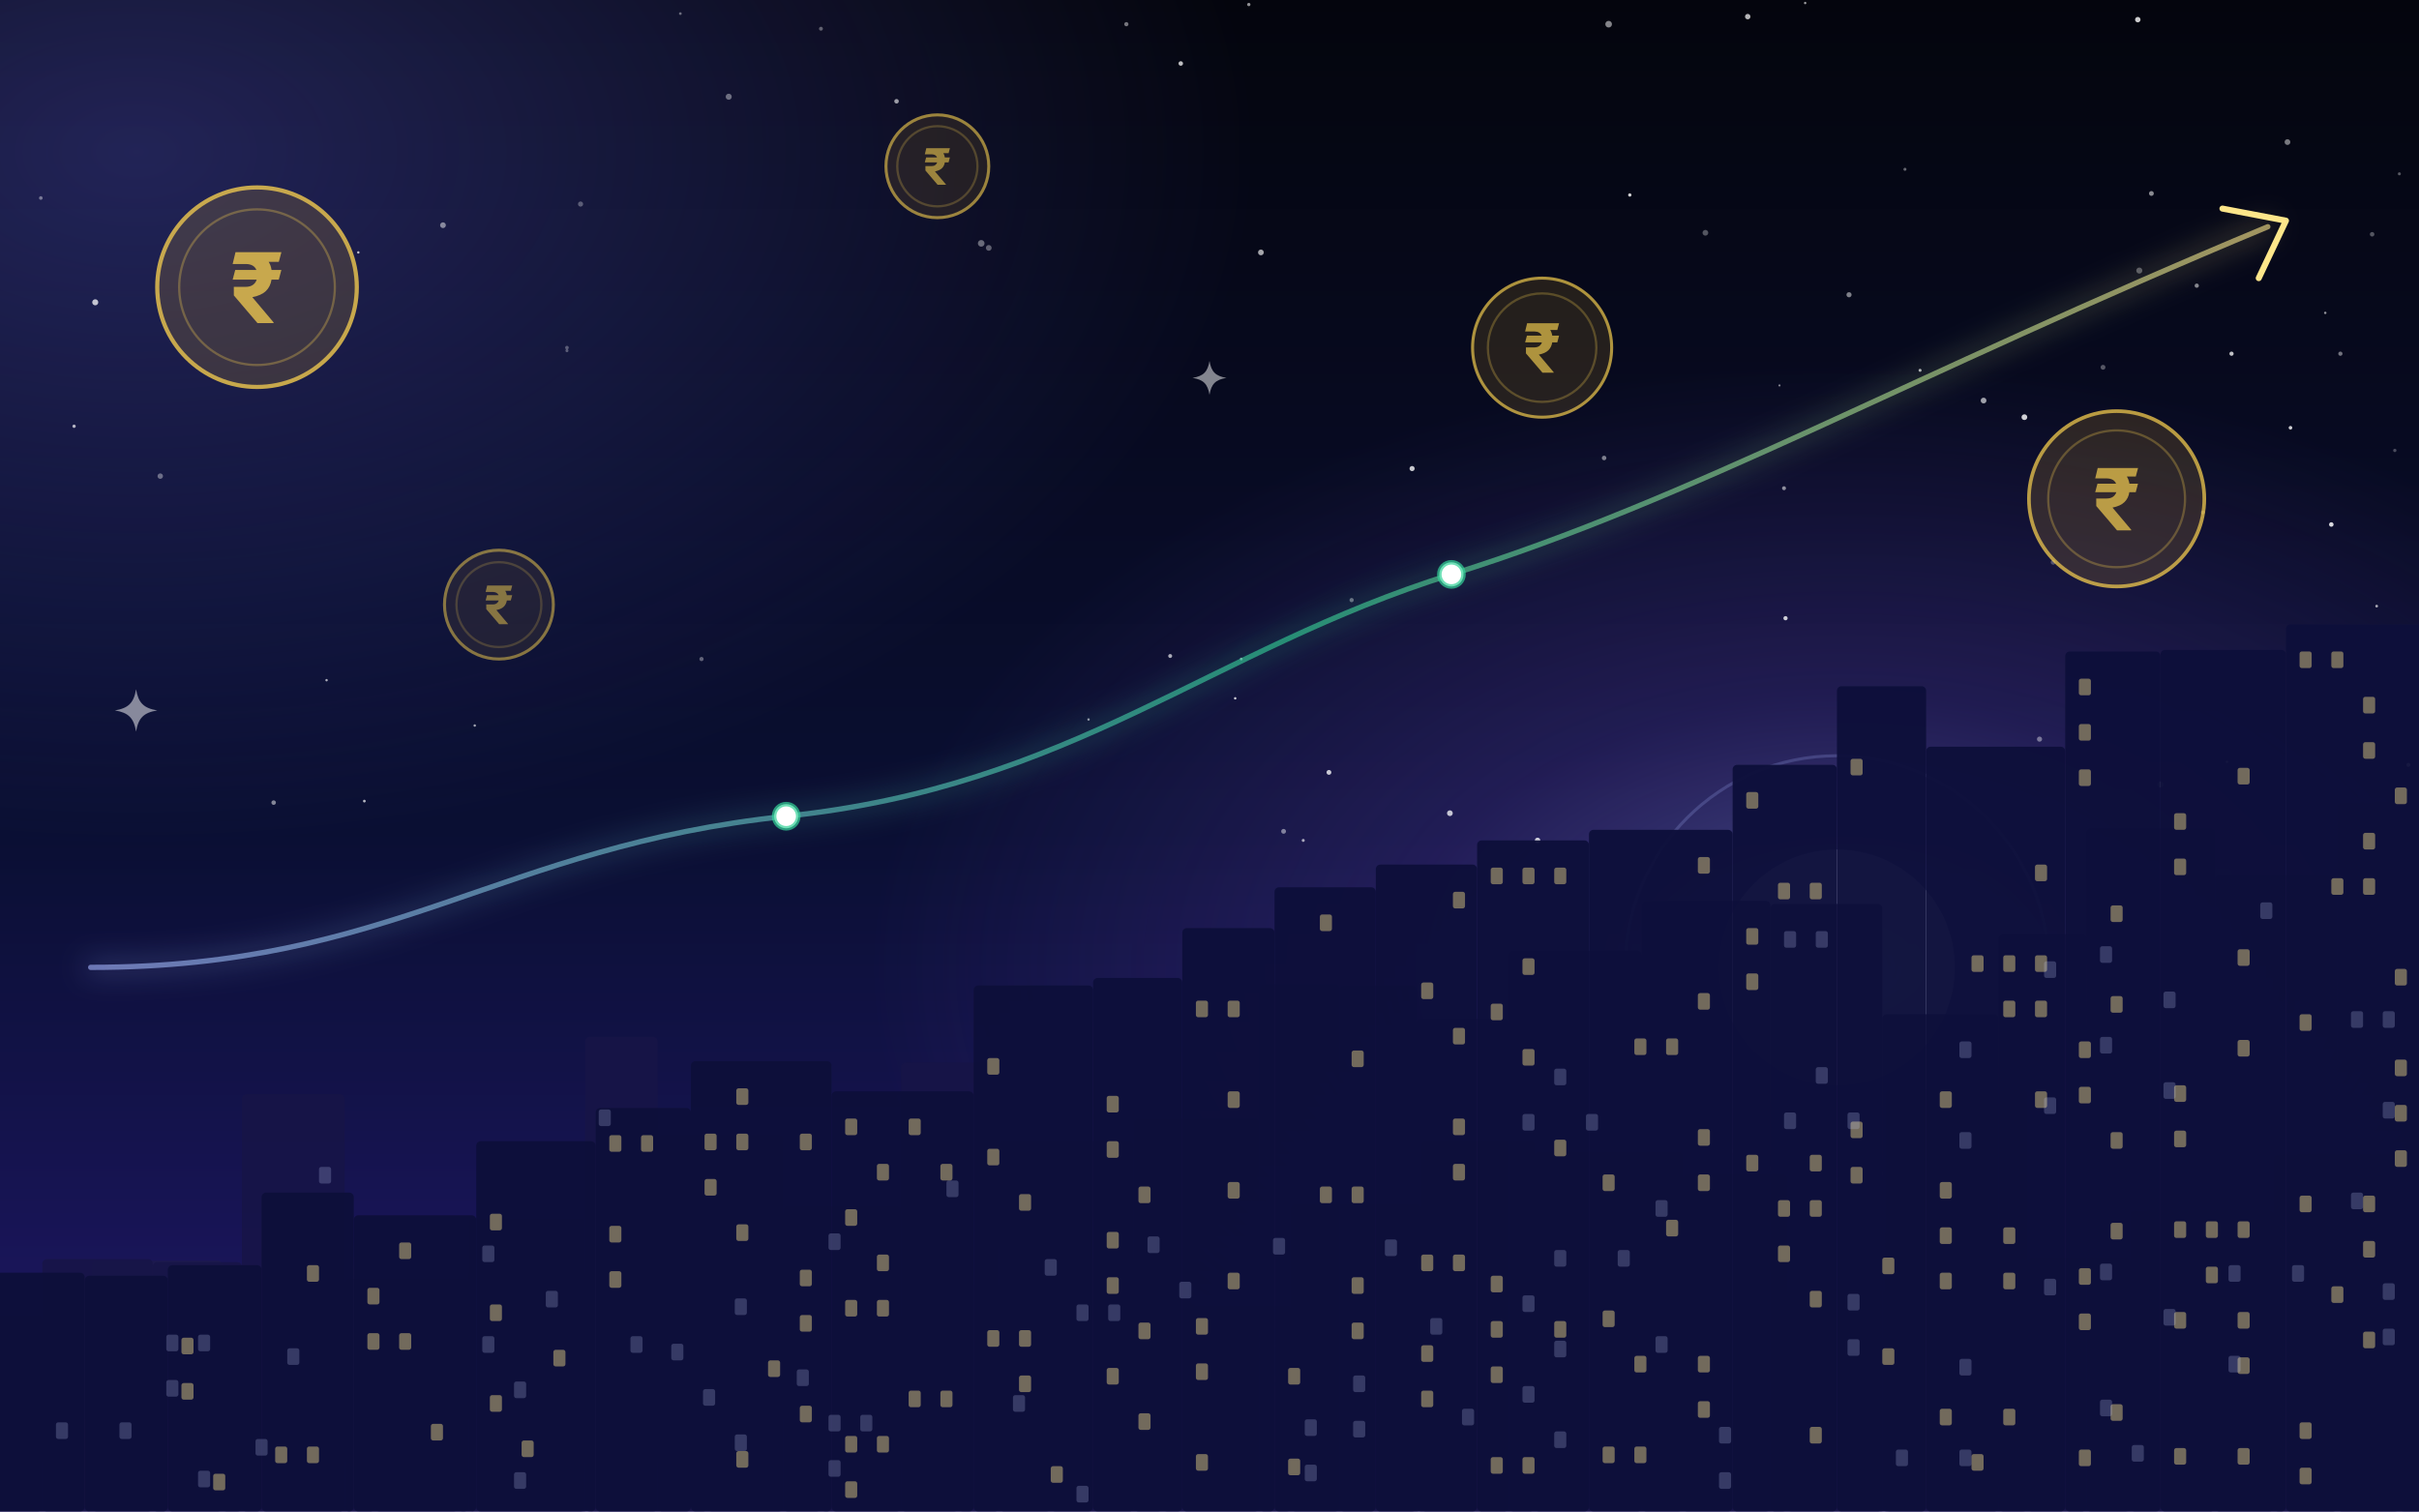
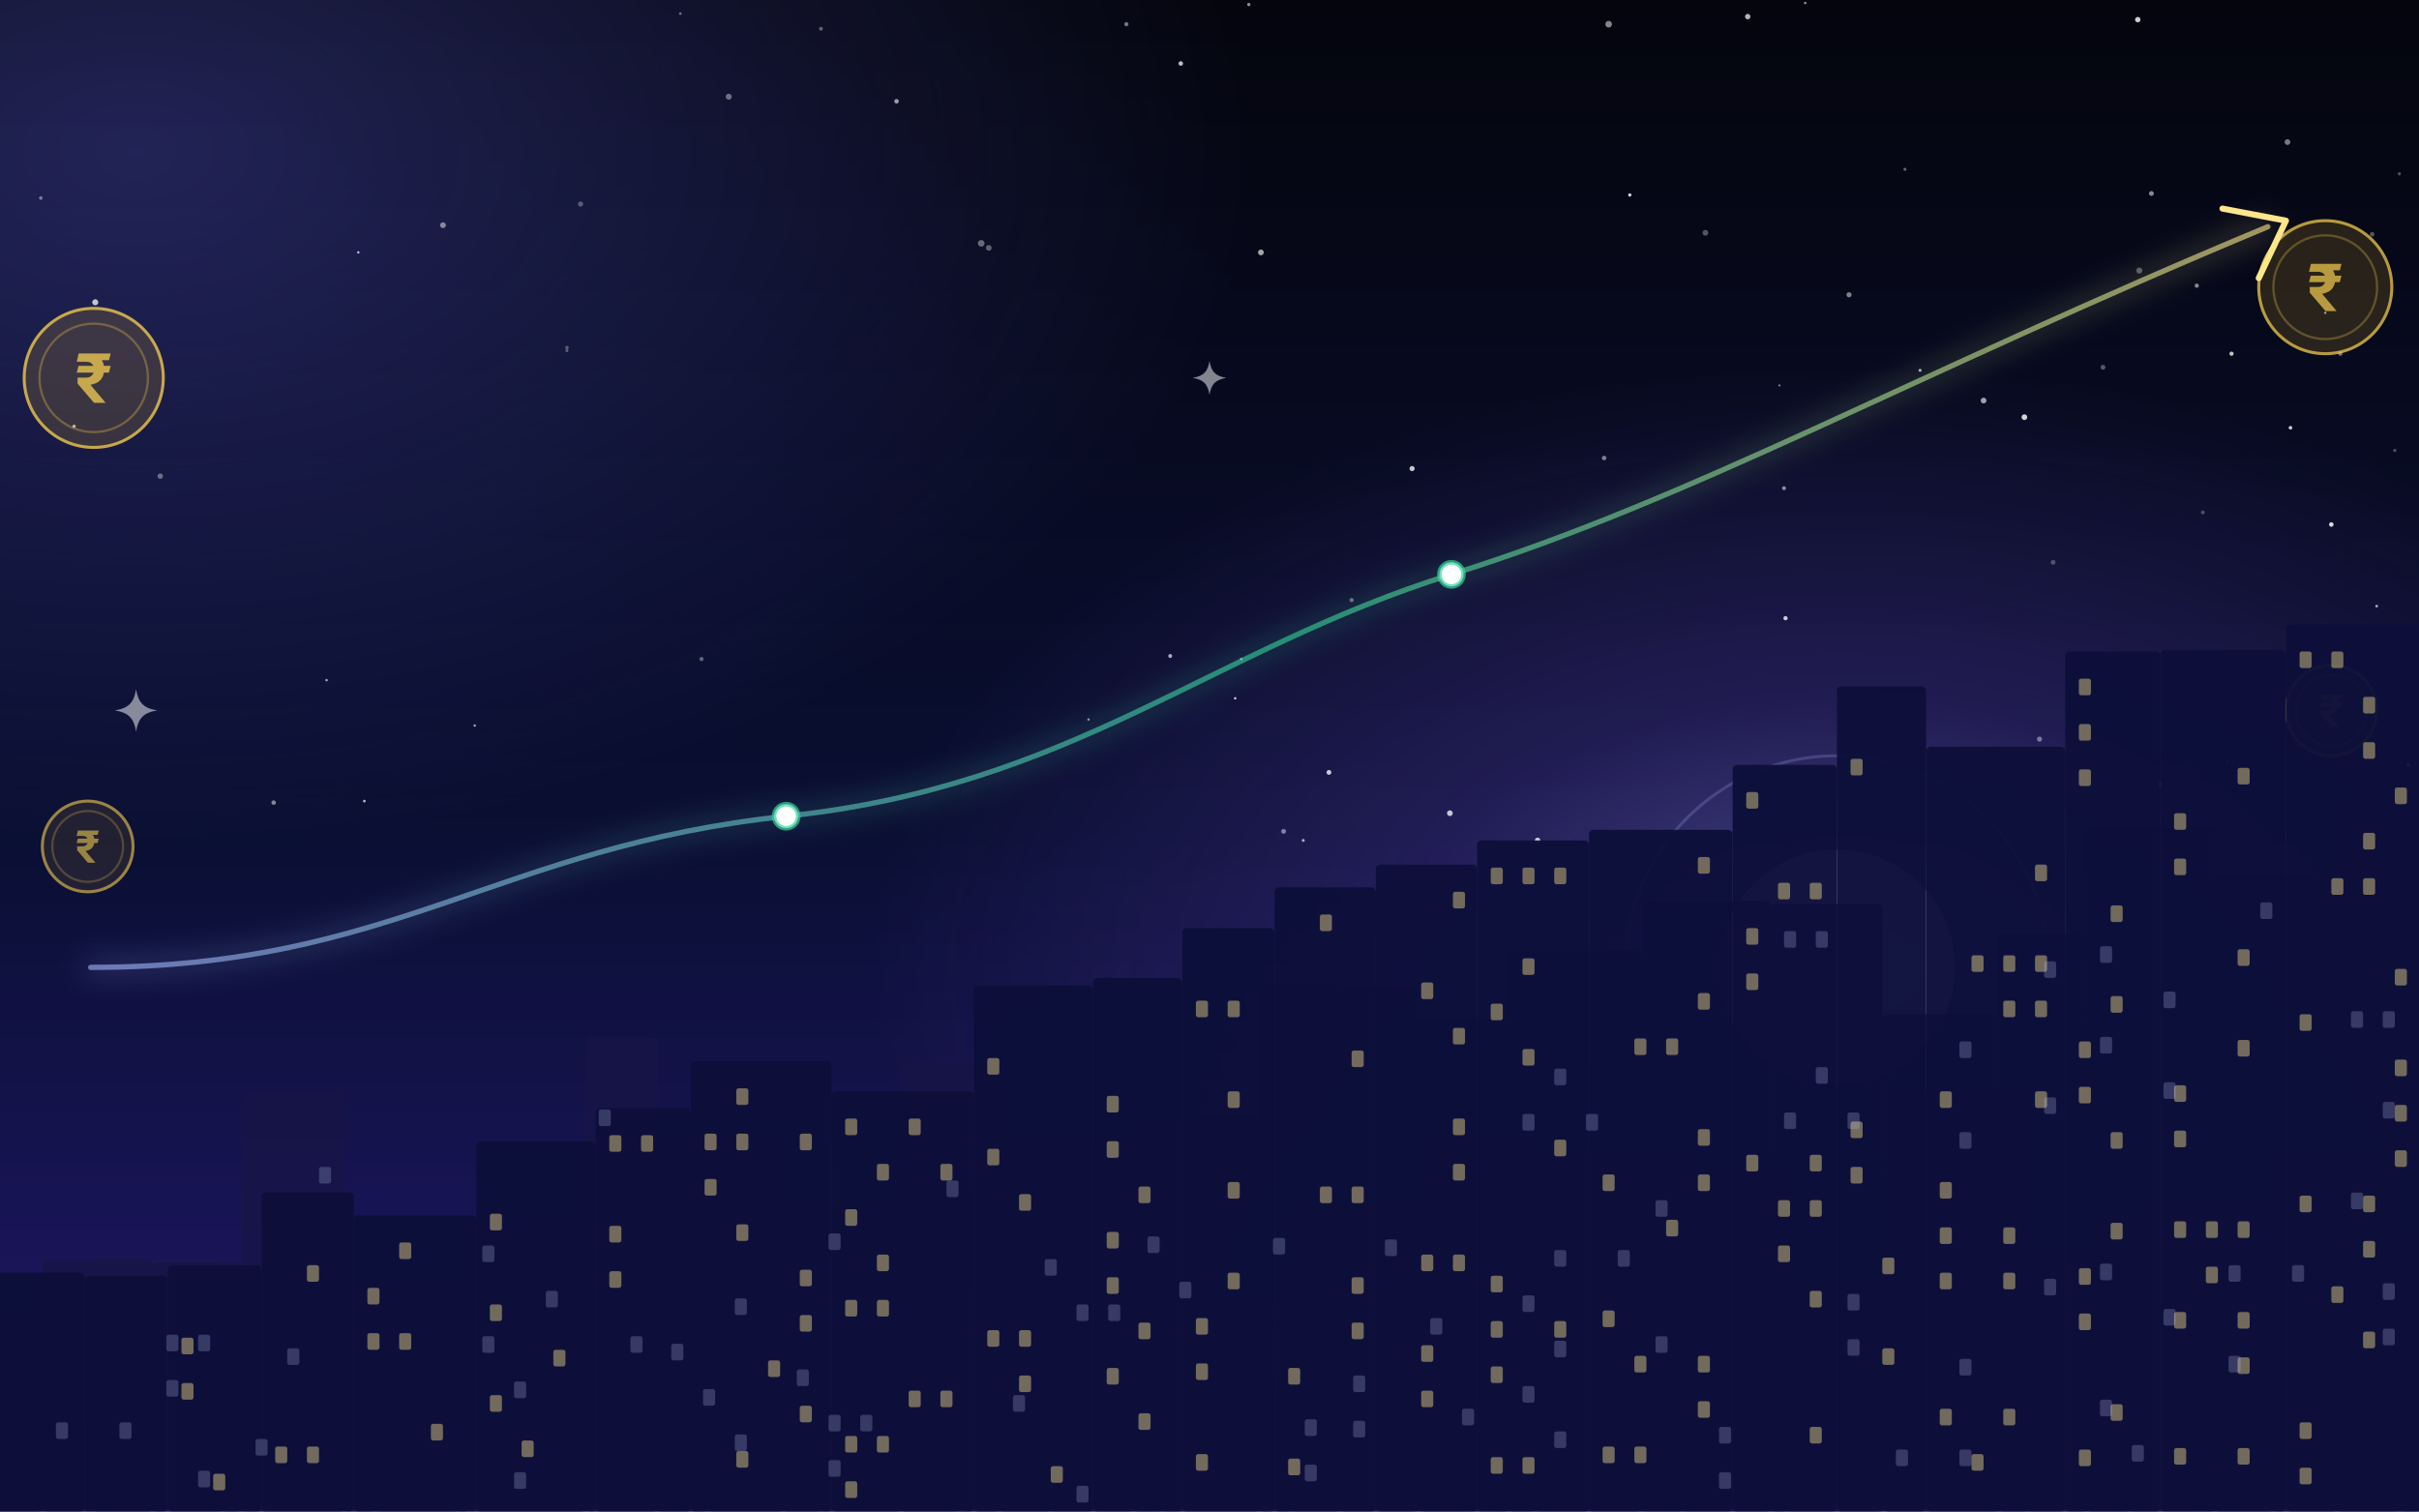
<svg xmlns="http://www.w3.org/2000/svg" viewBox="0 0 1600 1000" preserveAspectRatio="xMidYMax slice" role="img" aria-label="">
  <defs>
    <linearGradient id="sky" x1="0" y1="0" x2="0" y2="1">
      <stop offset="0" stop-color="#04050d" />
      <stop offset=".55" stop-color="#0a0f33" />
      <stop offset=".9" stop-color="#1c1660" />
      <stop offset="1" stop-color="#2a1b6e" />
    </linearGradient>
    <radialGradient id="moon" cx="76%" cy="64%" r="40%">
      <stop offset="0" stop-color="#a5b4fc" stop-opacity=".42" />
      <stop offset=".45" stop-color="#8b5cf6" stop-opacity=".18" />
      <stop offset="1" stop-color="#8b5cf6" stop-opacity="0" />
    </radialGradient>
    <radialGradient id="grn" cx="6%" cy="10%" r="46%">
      <stop offset="0" stop-color="#6366f1" stop-opacity=".30" />
      <stop offset="1" stop-color="#6366f1" stop-opacity="0" />
    </radialGradient>
    <linearGradient id="gl" x1="0" y1="0" x2="1" y2="0">
      <stop offset="0" stop-color="#a5b4fc" />
      <stop offset=".55" stop-color="#34d399" />
      <stop offset="1" stop-color="#fde68a" />
    </linearGradient>
    <filter id="b">
      <feGaussianBlur stdDeviation="9" />
    </filter>
    <path id="sp" d="M0-14C1.5-5 5-1.5 14 0 5 1.5 1.5 5 0 14-1.5 5-5 1.5-14 0-5-1.5-1.5-5 0-14Z" />
  </defs>
  <rect width="1600" height="1000" fill="url(#sky)" />
  <rect width="1600" height="1000" fill="url(#grn)" />
  <rect width="1600" height="1000" fill="url(#moon)" />
  <g fill="#fff">
    <circle cx="1064" cy="16" r="2.2" opacity="0.51" />
    <circle cx="464" cy="436" r="1.4" opacity="0.35" />
    <circle cx="649" cy="161" r="2.2" opacity="0.38" />
    <circle cx="781" cy="42" r="1.5" opacity="0.74" />
    <circle cx="63" cy="200" r="2.0" opacity="0.74" />
    <circle cx="745" cy="16" r="1.4" opacity="0.44" />
    <circle cx="817" cy="462" r="0.8" opacity="0.81" />
    <circle cx="1572" cy="401" r="0.9" opacity="0.65" />
    <circle cx="1017" cy="556" r="1.8" opacity="0.80" />
    <circle cx="1078" cy="129" r="1.1" opacity="0.82" />
    <circle cx="1391" cy="243" r="1.6" opacity="0.32" />
    <circle cx="1515" cy="283" r="1.2" opacity="0.79" />
    <circle cx="959" cy="538" r="1.9" opacity="0.75" />
    <circle cx="849" cy="550" r="1.6" opacity="0.45" />
    <circle cx="314" cy="480" r="0.8" opacity="0.63" />
    <circle cx="1156" cy="11" r="1.8" opacity="0.70" />
    <circle cx="1194" cy="2" r="0.8" opacity="0.60" />
    <circle cx="1453" cy="189" r="1.4" opacity="0.51" />
    <circle cx="774" cy="434" r="1.3" opacity="0.66" />
    <circle cx="1181" cy="409" r="1.4" opacity="0.79" />
    <circle cx="1538" cy="207" r="0.8" opacity="0.57" />
    <circle cx="1476" cy="234" r="1.4" opacity="0.75" />
    <circle cx="375" cy="230" r="1.2" opacity="0.30" />
    <circle cx="826" cy="3" r="1.1" opacity="0.56" />
    <circle cx="894" cy="397" r="1.4" opacity="0.38" />
    <circle cx="241" cy="530" r="0.9" opacity="0.70" />
    <circle cx="1457" cy="339" r="1.3" opacity="0.26" />
    <circle cx="862" cy="556" r="1.0" opacity="0.62" />
    <circle cx="720" cy="476" r="0.8" opacity="0.57" />
    <circle cx="821" cy="436" r="0.9" opacity="0.60" />
    <circle cx="1223" cy="195" r="1.7" opacity="0.48" />
    <circle cx="216" cy="450" r="0.8" opacity="0.66" />
    <circle cx="1569" cy="155" r="1.5" opacity="0.31" />
    <circle cx="1260" cy="112" r="1.0" opacity="0.39" />
    <circle cx="1128" cy="154" r="1.9" opacity="0.31" />
    <circle cx="1429" cy="519" r="2.0" opacity="0.30" />
    <circle cx="879" cy="511" r="1.6" opacity="0.77" />
    <circle cx="181" cy="531" r="1.5" opacity="0.49" />
    <circle cx="27" cy="131" r="1.2" opacity="0.40" />
    <circle cx="237" cy="167" r="0.8" opacity="0.73" />
    <circle cx="1349" cy="489" r="1.7" opacity="0.40" />
    <circle cx="49" cy="282" r="1.1" opacity="0.68" />
    <circle cx="1473" cy="504" r="0.8" opacity="0.58" />
    <circle cx="543" cy="19" r="1.3" opacity="0.34" />
    <circle cx="1270" cy="245" r="1.0" opacity="0.68" />
    <circle cx="934" cy="310" r="1.7" opacity="0.77" />
    <circle cx="482" cy="64" r="2.0" opacity="0.39" />
    <circle cx="1312" cy="265" r="1.9" opacity="0.61" />
    <circle cx="1587" cy="115" r="1.0" opacity="0.33" />
    <circle cx="654" cy="164" r="1.9" opacity="0.34" />
    <circle cx="593" cy="67" r="1.5" opacity="0.59" />
    <circle cx="1513" cy="94" r="1.9" opacity="0.46" />
    <circle cx="1593" cy="506" r="1.3" opacity="0.78" />
    <circle cx="1414" cy="13" r="1.8" opacity="0.79" />
    <circle cx="384" cy="135" r="1.7" opacity="0.30" />
    <circle cx="1423" cy="128" r="1.6" opacity="0.53" />
    <circle cx="1415" cy="179" r="2.0" opacity="0.32" />
    <circle cx="1180" cy="323" r="1.3" opacity="0.53" />
    <circle cx="834" cy="167" r="1.9" opacity="0.64" />
    <circle cx="375" cy="232" r="1.0" opacity="0.30" />
    <circle cx="106" cy="315" r="1.8" opacity="0.37" />
    <circle cx="1061" cy="303" r="1.5" opacity="0.47" />
    <circle cx="450" cy="9" r="0.9" opacity="0.38" />
    <circle cx="1177" cy="255" r="0.7" opacity="0.50" />
    <circle cx="1339" cy="276" r="1.9" opacity="0.81" />
    <circle cx="1548" cy="234" r="1.4" opacity="0.43" />
    <circle cx="1584" cy="298" r="1.1" opacity="0.27" />
    <circle cx="1542" cy="347" r="1.5" opacity="0.84" />
    <circle cx="1358" cy="372" r="1.6" opacity="0.26" />
    <circle cx="293" cy="149" r="1.9" opacity="0.48" />
  </g>
  <circle cx="1215" cy="640" r="78" fill="#e0e7ff" opacity=".55" />
  <circle cx="1215" cy="640" r="140" fill="none" stroke="#a5b4fc" stroke-opacity=".22" stroke-width="2" />
  <g font-family="system-ui,-apple-system,Segoe UI,Roboto,sans-serif" font-weight="700" text-anchor="middle">
    <g opacity="0.765">
-       <circle cx="170" cy="190" r="66" fill="#fbbf24" fill-opacity="0.2" stroke="#fcd34d" stroke-width="2.75" />
-       <circle cx="170" cy="190" r="51.48" fill="none" stroke="#fcd34d" stroke-opacity=".4" stroke-width="1.5" />
-       <text x="170" y="213.76" font-size="66" fill="#fcd34d">₹</text>
+       <circle cx="62" cy="250" r="46" fill="#fbbf24" fill-opacity="0.2" stroke="#fcd34d" stroke-width="2" />
+       <circle cx="62" cy="250" r="35.88" fill="none" stroke="#fcd34d" stroke-opacity=".4" stroke-width="1.5" />
+       <text x="62" y="266.56" font-size="46" fill="#fcd34d">₹</text>
    </g>
    <g opacity="0.595">
-       <circle cx="620" cy="110" r="34" fill="#fbbf24" fill-opacity="0.16" stroke="#fcd34d" stroke-width="2" />
-       <circle cx="620" cy="110" r="26.52" fill="none" stroke="#fcd34d" stroke-opacity=".4" stroke-width="1.5" />
-       <text x="620" y="122.24" font-size="34" fill="#fcd34d">₹</text>
-     </g>
-     <g opacity="0.68">
-       <circle cx="1020" cy="230" r="46" fill="#fbbf24" fill-opacity="0.18" stroke="#fcd34d" stroke-width="2" />
-       <circle cx="1020" cy="230" r="35.88" fill="none" stroke="#fcd34d" stroke-opacity=".4" stroke-width="1.5" />
-       <text x="1020" y="246.56" font-size="46" fill="#fcd34d">₹</text>
+       <circle cx="58" cy="560" r="30" fill="#fbbf24" fill-opacity="0.16" stroke="#fcd34d" stroke-width="2" />
+       <circle cx="58" cy="560" r="23.4" fill="none" stroke="#fcd34d" stroke-opacity=".4" stroke-width="1.5" />
+       <text x="58" y="570.8" font-size="30" fill="#fcd34d">₹</text>
    </g>
    <g opacity="0.722">
-       <circle cx="1400" cy="330" r="58" fill="#fbbf24" fill-opacity="0.2" stroke="#fcd34d" stroke-width="2.417" />
-       <circle cx="1400" cy="330" r="45.24" fill="none" stroke="#fcd34d" stroke-opacity=".4" stroke-width="1.5" />
-       <text x="1400" y="350.88" font-size="58" fill="#fcd34d">₹</text>
+       <circle cx="1538" cy="190" r="44" fill="#fbbf24" fill-opacity="0.2" stroke="#fcd34d" stroke-width="2" />
+       <circle cx="1538" cy="190" r="34.32" fill="none" stroke="#fcd34d" stroke-opacity=".4" stroke-width="1.5" />
+       <text x="1538" y="205.84" font-size="44" fill="#fcd34d">₹</text>
    </g>
-     <g opacity="0.51">
-       <circle cx="330" cy="400" r="36" fill="#fbbf24" fill-opacity="0.16" stroke="#fcd34d" stroke-width="2" />
-       <circle cx="330" cy="400" r="28.08" fill="none" stroke="#fcd34d" stroke-opacity=".4" stroke-width="1.5" />
-       <text x="330" y="412.96" font-size="36" fill="#fcd34d">₹</text>
+     <g opacity="0.595">
+       <circle cx="1542" cy="470" r="30" fill="#fbbf24" fill-opacity="0.16" stroke="#fcd34d" stroke-width="2" />
+       <circle cx="1542" cy="470" r="23.4" fill="none" stroke="#fcd34d" stroke-opacity=".4" stroke-width="1.5" />
+       <text x="1542" y="480.8" font-size="30" fill="#fcd34d">₹</text>
    </g>
  </g>
  <g fill="#fff">
    <use href="#sp" x="90" y="470" opacity=".5" />
    <use href="#sp" x="800" y="250" opacity=".5" transform="translate(800 250) scale(.8) translate(-800 -250)" />
  </g>
  <g fill="#1e1b4b" opacity=".75">
    <rect x="-20" y="846" width="81" height="154" rx="3" />
    <rect x="61" y="834" width="86" height="166" rx="3" />
    <rect x="147" y="837" width="101" height="163" rx="3" />
    <rect x="248" y="833" width="55" height="167" rx="3" />
    <rect x="303" y="842" width="86" height="158" rx="3" />
    <rect x="389" y="782" width="79" height="218" rx="3" />
    <rect x="468" y="803" width="75" height="197" rx="3" />
    <rect x="543" y="870" width="91" height="130" rx="3" />
    <rect x="634" y="850" width="61" height="150" rx="3" />
    <rect x="695" y="832" width="74" height="168" rx="3" />
    <rect x="769" y="864" width="85" height="136" rx="3" />
    <rect x="854" y="797" width="86" height="203" rx="3" />
    <rect x="940" y="755" width="75" height="245" rx="3" />
    <rect x="1015" y="762" width="98" height="238" rx="3" />
    <rect x="1113" y="777" width="69" height="223" rx="3" />
    <rect x="1182" y="853" width="65" height="147" rx="3" />
    <rect x="1247" y="721" width="94" height="279" rx="3" />
    <rect x="1341" y="832" width="68" height="168" rx="3" />
    <rect x="1409" y="801" width="95" height="199" rx="3" />
    <rect x="1504" y="764" width="83" height="236" rx="3" />
    <rect x="1587" y="821" width="101" height="179" rx="3" />
  </g>
  <g fill="#161446" opacity=".85">
    <rect x="-20" y="870" width="48" height="130" rx="3" />
    <rect x="28" y="833" width="73" height="167" rx="3" />
    <rect x="101" y="835" width="59" height="165" rx="3" />
    <rect x="160" y="724" width="68" height="276" rx="3" />
    <rect x="228" y="846" width="82" height="154" rx="3" />
    <rect x="310" y="806" width="77" height="194" rx="3" />
    <rect x="387" y="686" width="48" height="314" rx="3" />
    <rect x="435" y="751" width="83" height="249" rx="3" />
    <rect x="518" y="798" width="78" height="202" rx="3" />
    <rect x="596" y="703" width="65" height="297" rx="3" />
    <rect x="661" y="755" width="89" height="245" rx="3" />
    <rect x="750" y="740" width="83" height="260" rx="3" />
    <rect x="833" y="651" width="53" height="349" rx="3" />
    <rect x="886" y="652" width="51" height="348" rx="3" />
    <rect x="937" y="674" width="61" height="326" rx="3" />
    <rect x="998" y="629" width="88" height="371" rx="3" />
    <rect x="1086" y="596" width="85" height="404" rx="3" />
    <rect x="1171" y="598" width="74" height="402" rx="3" />
    <rect x="1245" y="671" width="77" height="329" rx="3" />
    <rect x="1322" y="618" width="58" height="382" rx="3" />
    <rect x="1380" y="548" width="85" height="452" rx="3" />
    <rect x="1465" y="579" width="81" height="421" rx="3" />
    <rect x="1546" y="531" width="59" height="469" rx="3" />
    <rect x="1605" y="595" width="53" height="405" rx="3" />
  </g>
  <path d="M60 640C260 640 330 560 520 540S800 430 960 380S1260 250 1500 150" fill="none" stroke="url(#gl)" stroke-width="8" stroke-linecap="round" opacity=".28" filter="url(#b)" />
  <path d="M60 640C260 640 330 560 520 540S800 430 960 380S1260 250 1500 150" fill="none" stroke="url(#gl)" stroke-width="3.5" stroke-linecap="round" opacity=".6" />
  <path d="M1470 138L1512 146L1494 184" fill="none" stroke="#fde68a" stroke-width="4" stroke-linecap="round" stroke-linejoin="round" />
  <g fill="#fff" stroke="#34d399" stroke-opacity=".7" stroke-width="3">
    <circle cx="520" cy="540" r="8" />
    <circle cx="960" cy="380" r="8" />
  </g>
  <g fill="#0d0f3a" opacity=".95">
    <rect x="-20" y="842" width="76" height="158" rx="3" />
    <rect x="56" y="844" width="55" height="156" rx="3" />
    <rect x="111" y="837" width="62" height="163" rx="3" />
    <rect x="173" y="789" width="61" height="211" rx="3" />
    <rect x="234" y="804" width="81" height="196" rx="3" />
    <rect x="315" y="755" width="79" height="245" rx="3" />
    <rect x="394" y="733" width="63" height="267" rx="3" />
    <rect x="457" y="702" width="93" height="298" rx="3" />
    <rect x="550" y="722" width="94" height="278" rx="3" />
    <rect x="644" y="652" width="79" height="348" rx="3" />
    <rect x="723" y="647" width="59" height="353" rx="3" />
    <rect x="782" y="614" width="61" height="386" rx="3" />
    <rect x="843" y="587" width="67" height="413" rx="3" />
    <rect x="910" y="572" width="67" height="428" rx="3" />
    <rect x="977" y="556" width="74" height="444" rx="3" />
    <rect x="1051" y="549" width="95" height="451" rx="3" />
    <rect x="1146" y="506" width="69" height="494" rx="3" />
    <rect x="1215" y="454" width="59" height="546" rx="3" />
    <rect x="1274" y="494" width="92" height="506" rx="3" />
    <rect x="1366" y="431" width="63" height="569" rx="3" />
    <rect x="1429" y="430" width="83" height="570" rx="3" />
    <rect x="1512" y="413" width="90" height="587" rx="3" />
    <rect x="1602" y="347" width="63" height="653" rx="3" />
  </g>
  <g fill="#fde68a" opacity="0.42">
    <rect x="120" y="885" width="8" height="11" rx="1.5" />
    <rect x="120" y="915" width="8" height="11" rx="1.5" />
    <rect x="141" y="975" width="8" height="11" rx="1.5" />
    <rect x="203" y="837" width="8" height="11" rx="1.5" />
    <rect x="182" y="957" width="8" height="11" rx="1.5" />
    <rect x="203" y="957" width="8" height="11" rx="1.5" />
    <rect x="264" y="822" width="8" height="11" rx="1.5" />
    <rect x="243" y="852" width="8" height="11" rx="1.5" />
    <rect x="243" y="882" width="8" height="11" rx="1.5" />
    <rect x="264" y="882" width="8" height="11" rx="1.5" />
    <rect x="285" y="942" width="8" height="11" rx="1.5" />
    <rect x="324" y="803" width="8" height="11" rx="1.5" />
    <rect x="324" y="863" width="8" height="11" rx="1.5" />
    <rect x="366" y="893" width="8" height="11" rx="1.5" />
    <rect x="324" y="923" width="8" height="11" rx="1.5" />
    <rect x="345" y="953" width="8" height="11" rx="1.5" />
    <rect x="403" y="751" width="8" height="11" rx="1.5" />
    <rect x="424" y="751" width="8" height="11" rx="1.5" />
    <rect x="403" y="811" width="8" height="11" rx="1.5" />
    <rect x="403" y="841" width="8" height="11" rx="1.5" />
    <rect x="487" y="720" width="8" height="11" rx="1.5" />
    <rect x="466" y="750" width="8" height="11" rx="1.5" />
    <rect x="487" y="750" width="8" height="11" rx="1.5" />
    <rect x="529" y="750" width="8" height="11" rx="1.5" />
    <rect x="466" y="780" width="8" height="11" rx="1.5" />
    <rect x="487" y="810" width="8" height="11" rx="1.5" />
    <rect x="529" y="840" width="8" height="11" rx="1.5" />
    <rect x="529" y="870" width="8" height="11" rx="1.5" />
    <rect x="508" y="900" width="8" height="11" rx="1.5" />
    <rect x="529" y="930" width="8" height="11" rx="1.5" />
    <rect x="487" y="960" width="8" height="11" rx="1.5" />
    <rect x="559" y="740" width="8" height="11" rx="1.5" />
    <rect x="601" y="740" width="8" height="11" rx="1.5" />
    <rect x="580" y="770" width="8" height="11" rx="1.5" />
    <rect x="622" y="770" width="8" height="11" rx="1.5" />
    <rect x="559" y="800" width="8" height="11" rx="1.5" />
    <rect x="580" y="830" width="8" height="11" rx="1.5" />
    <rect x="559" y="860" width="8" height="11" rx="1.5" />
    <rect x="580" y="860" width="8" height="11" rx="1.5" />
    <rect x="601" y="920" width="8" height="11" rx="1.5" />
    <rect x="622" y="920" width="8" height="11" rx="1.5" />
    <rect x="559" y="950" width="8" height="11" rx="1.5" />
    <rect x="580" y="950" width="8" height="11" rx="1.5" />
    <rect x="559" y="980" width="8" height="11" rx="1.5" />
    <rect x="653" y="700" width="8" height="11" rx="1.5" />
    <rect x="653" y="760" width="8" height="11" rx="1.5" />
    <rect x="674" y="790" width="8" height="11" rx="1.5" />
    <rect x="653" y="880" width="8" height="11" rx="1.5" />
    <rect x="674" y="880" width="8" height="11" rx="1.5" />
    <rect x="674" y="910" width="8" height="11" rx="1.5" />
    <rect x="695" y="970" width="8" height="11" rx="1.5" />
    <rect x="732" y="725" width="8" height="11" rx="1.5" />
    <rect x="732" y="755" width="8" height="11" rx="1.5" />
    <rect x="753" y="785" width="8" height="11" rx="1.5" />
    <rect x="732" y="815" width="8" height="11" rx="1.5" />
    <rect x="732" y="845" width="8" height="11" rx="1.5" />
    <rect x="753" y="875" width="8" height="11" rx="1.5" />
    <rect x="732" y="905" width="8" height="11" rx="1.5" />
    <rect x="753" y="935" width="8" height="11" rx="1.5" />
    <rect x="791" y="662" width="8" height="11" rx="1.5" />
    <rect x="812" y="662" width="8" height="11" rx="1.5" />
    <rect x="812" y="722" width="8" height="11" rx="1.5" />
    <rect x="812" y="782" width="8" height="11" rx="1.5" />
    <rect x="812" y="842" width="8" height="11" rx="1.5" />
    <rect x="791" y="872" width="8" height="11" rx="1.5" />
    <rect x="791" y="902" width="8" height="11" rx="1.5" />
    <rect x="791" y="962" width="8" height="11" rx="1.5" />
    <rect x="873" y="605" width="8" height="11" rx="1.5" />
    <rect x="894" y="695" width="8" height="11" rx="1.5" />
    <rect x="873" y="785" width="8" height="11" rx="1.5" />
    <rect x="894" y="785" width="8" height="11" rx="1.5" />
    <rect x="894" y="845" width="8" height="11" rx="1.5" />
    <rect x="894" y="875" width="8" height="11" rx="1.5" />
    <rect x="852" y="905" width="8" height="11" rx="1.5" />
    <rect x="852" y="965" width="8" height="11" rx="1.5" />
    <rect x="961" y="590" width="8" height="11" rx="1.5" />
    <rect x="940" y="650" width="8" height="11" rx="1.5" />
    <rect x="961" y="680" width="8" height="11" rx="1.5" />
    <rect x="961" y="740" width="8" height="11" rx="1.5" />
    <rect x="961" y="770" width="8" height="11" rx="1.5" />
    <rect x="940" y="830" width="8" height="11" rx="1.5" />
    <rect x="961" y="830" width="8" height="11" rx="1.5" />
    <rect x="940" y="890" width="8" height="11" rx="1.5" />
    <rect x="940" y="920" width="8" height="11" rx="1.5" />
    <rect x="986" y="574" width="8" height="11" rx="1.5" />
    <rect x="1007" y="574" width="8" height="11" rx="1.5" />
    <rect x="1028" y="574" width="8" height="11" rx="1.5" />
    <rect x="1007" y="634" width="8" height="11" rx="1.5" />
    <rect x="986" y="664" width="8" height="11" rx="1.5" />
    <rect x="1007" y="694" width="8" height="11" rx="1.5" />
    <rect x="1028" y="754" width="8" height="11" rx="1.5" />
    <rect x="986" y="844" width="8" height="11" rx="1.5" />
    <rect x="986" y="874" width="8" height="11" rx="1.5" />
    <rect x="1028" y="874" width="8" height="11" rx="1.5" />
    <rect x="986" y="904" width="8" height="11" rx="1.5" />
    <rect x="986" y="964" width="8" height="11" rx="1.5" />
    <rect x="1007" y="964" width="8" height="11" rx="1.5" />
    <rect x="1123" y="567" width="8" height="11" rx="1.5" />
    <rect x="1123" y="657" width="8" height="11" rx="1.5" />
    <rect x="1081" y="687" width="8" height="11" rx="1.5" />
    <rect x="1102" y="687" width="8" height="11" rx="1.5" />
    <rect x="1123" y="747" width="8" height="11" rx="1.5" />
    <rect x="1060" y="777" width="8" height="11" rx="1.5" />
    <rect x="1123" y="777" width="8" height="11" rx="1.5" />
    <rect x="1102" y="807" width="8" height="11" rx="1.5" />
    <rect x="1060" y="867" width="8" height="11" rx="1.5" />
    <rect x="1081" y="897" width="8" height="11" rx="1.5" />
    <rect x="1123" y="897" width="8" height="11" rx="1.5" />
    <rect x="1123" y="927" width="8" height="11" rx="1.5" />
    <rect x="1060" y="957" width="8" height="11" rx="1.5" />
    <rect x="1081" y="957" width="8" height="11" rx="1.5" />
    <rect x="1155" y="524" width="8" height="11" rx="1.5" />
    <rect x="1176" y="584" width="8" height="11" rx="1.5" />
    <rect x="1197" y="584" width="8" height="11" rx="1.5" />
    <rect x="1155" y="614" width="8" height="11" rx="1.5" />
    <rect x="1155" y="644" width="8" height="11" rx="1.5" />
    <rect x="1155" y="764" width="8" height="11" rx="1.5" />
    <rect x="1197" y="764" width="8" height="11" rx="1.5" />
    <rect x="1176" y="794" width="8" height="11" rx="1.5" />
    <rect x="1197" y="794" width="8" height="11" rx="1.5" />
    <rect x="1176" y="824" width="8" height="11" rx="1.5" />
    <rect x="1197" y="854" width="8" height="11" rx="1.5" />
    <rect x="1197" y="944" width="8" height="11" rx="1.5" />
    <rect x="1224" y="502" width="8" height="11" rx="1.5" />
    <rect x="1224" y="742" width="8" height="11" rx="1.5" />
    <rect x="1224" y="772" width="8" height="11" rx="1.5" />
    <rect x="1245" y="832" width="8" height="11" rx="1.5" />
    <rect x="1245" y="892" width="8" height="11" rx="1.5" />
    <rect x="1346" y="572" width="8" height="11" rx="1.5" />
    <rect x="1304" y="632" width="8" height="11" rx="1.5" />
    <rect x="1325" y="632" width="8" height="11" rx="1.5" />
    <rect x="1346" y="632" width="8" height="11" rx="1.5" />
    <rect x="1325" y="662" width="8" height="11" rx="1.5" />
    <rect x="1346" y="662" width="8" height="11" rx="1.5" />
    <rect x="1283" y="722" width="8" height="11" rx="1.5" />
    <rect x="1346" y="722" width="8" height="11" rx="1.5" />
    <rect x="1283" y="782" width="8" height="11" rx="1.5" />
    <rect x="1283" y="812" width="8" height="11" rx="1.5" />
    <rect x="1325" y="812" width="8" height="11" rx="1.5" />
    <rect x="1283" y="842" width="8" height="11" rx="1.5" />
    <rect x="1325" y="842" width="8" height="11" rx="1.5" />
    <rect x="1283" y="932" width="8" height="11" rx="1.5" />
    <rect x="1325" y="932" width="8" height="11" rx="1.5" />
    <rect x="1304" y="962" width="8" height="11" rx="1.5" />
    <rect x="1375" y="449" width="8" height="11" rx="1.5" />
    <rect x="1375" y="479" width="8" height="11" rx="1.5" />
    <rect x="1375" y="509" width="8" height="11" rx="1.5" />
    <rect x="1396" y="599" width="8" height="11" rx="1.5" />
    <rect x="1396" y="659" width="8" height="11" rx="1.5" />
    <rect x="1375" y="689" width="8" height="11" rx="1.5" />
    <rect x="1375" y="719" width="8" height="11" rx="1.5" />
    <rect x="1396" y="749" width="8" height="11" rx="1.5" />
    <rect x="1396" y="809" width="8" height="11" rx="1.5" />
    <rect x="1375" y="839" width="8" height="11" rx="1.5" />
    <rect x="1375" y="869" width="8" height="11" rx="1.5" />
    <rect x="1396" y="929" width="8" height="11" rx="1.5" />
    <rect x="1375" y="959" width="8" height="11" rx="1.5" />
    <rect x="1480" y="508" width="8" height="11" rx="1.5" />
    <rect x="1438" y="538" width="8" height="11" rx="1.5" />
    <rect x="1438" y="568" width="8" height="11" rx="1.5" />
    <rect x="1480" y="628" width="8" height="11" rx="1.5" />
    <rect x="1480" y="688" width="8" height="11" rx="1.5" />
    <rect x="1438" y="718" width="8" height="11" rx="1.5" />
    <rect x="1438" y="748" width="8" height="11" rx="1.5" />
    <rect x="1438" y="808" width="8" height="11" rx="1.5" />
    <rect x="1459" y="808" width="8" height="11" rx="1.5" />
    <rect x="1480" y="808" width="8" height="11" rx="1.5" />
    <rect x="1459" y="838" width="8" height="11" rx="1.5" />
    <rect x="1438" y="868" width="8" height="11" rx="1.5" />
    <rect x="1480" y="868" width="8" height="11" rx="1.5" />
    <rect x="1480" y="898" width="8" height="11" rx="1.5" />
    <rect x="1438" y="958" width="8" height="11" rx="1.5" />
    <rect x="1480" y="958" width="8" height="11" rx="1.5" />
    <rect x="1521" y="431" width="8" height="11" rx="1.5" />
    <rect x="1542" y="431" width="8" height="11" rx="1.5" />
    <rect x="1563" y="461" width="8" height="11" rx="1.5" />
    <rect x="1563" y="491" width="8" height="11" rx="1.5" />
    <rect x="1584" y="521" width="8" height="11" rx="1.5" />
    <rect x="1563" y="551" width="8" height="11" rx="1.5" />
    <rect x="1542" y="581" width="8" height="11" rx="1.5" />
    <rect x="1563" y="581" width="8" height="11" rx="1.5" />
    <rect x="1584" y="641" width="8" height="11" rx="1.5" />
    <rect x="1521" y="671" width="8" height="11" rx="1.5" />
    <rect x="1584" y="701" width="8" height="11" rx="1.5" />
    <rect x="1584" y="731" width="8" height="11" rx="1.5" />
    <rect x="1584" y="761" width="8" height="11" rx="1.5" />
    <rect x="1521" y="791" width="8" height="11" rx="1.5" />
    <rect x="1563" y="791" width="8" height="11" rx="1.5" />
    <rect x="1563" y="821" width="8" height="11" rx="1.5" />
    <rect x="1542" y="851" width="8" height="11" rx="1.5" />
    <rect x="1563" y="881" width="8" height="11" rx="1.5" />
    <rect x="1521" y="941" width="8" height="11" rx="1.5" />
    <rect x="1521" y="971" width="8" height="11" rx="1.5" />
    <rect x="1632" y="455" width="8" height="11" rx="1.5" />
    <rect x="1632" y="485" width="8" height="11" rx="1.5" />
    <rect x="1632" y="515" width="8" height="11" rx="1.5" />
    <rect x="1632" y="545" width="8" height="11" rx="1.5" />
    <rect x="1611" y="725" width="8" height="11" rx="1.5" />
    <rect x="1611" y="815" width="8" height="11" rx="1.5" />
    <rect x="1632" y="875" width="8" height="11" rx="1.5" />
    <rect x="1611" y="905" width="8" height="11" rx="1.5" />
    <rect x="1632" y="935" width="8" height="11" rx="1.5" />
    <rect x="1611" y="965" width="8" height="11" rx="1.5" />
  </g>
  <g fill="#c7d2fe" opacity="0.22">
    <rect x="37" y="941" width="8" height="11" rx="1.5" />
    <rect x="79" y="941" width="8" height="11" rx="1.5" />
    <rect x="110" y="883" width="8" height="11" rx="1.5" />
    <rect x="131" y="883" width="8" height="11" rx="1.5" />
    <rect x="110" y="913" width="8" height="11" rx="1.5" />
    <rect x="131" y="973" width="8" height="11" rx="1.5" />
    <rect x="211" y="772" width="8" height="11" rx="1.5" />
    <rect x="190" y="892" width="8" height="11" rx="1.5" />
    <rect x="169" y="952" width="8" height="11" rx="1.5" />
    <rect x="319" y="824" width="8" height="11" rx="1.5" />
    <rect x="361" y="854" width="8" height="11" rx="1.5" />
    <rect x="319" y="884" width="8" height="11" rx="1.5" />
    <rect x="340" y="914" width="8" height="11" rx="1.5" />
    <rect x="340" y="974" width="8" height="11" rx="1.5" />
    <rect x="396" y="734" width="8" height="11" rx="1.5" />
    <rect x="417" y="884" width="8" height="11" rx="1.5" />
    <rect x="486" y="859" width="8" height="11" rx="1.5" />
    <rect x="444" y="889" width="8" height="11" rx="1.5" />
    <rect x="465" y="919" width="8" height="11" rx="1.5" />
    <rect x="486" y="949" width="8" height="11" rx="1.5" />
    <rect x="548" y="816" width="8" height="11" rx="1.5" />
    <rect x="527" y="906" width="8" height="11" rx="1.5" />
    <rect x="548" y="936" width="8" height="11" rx="1.5" />
    <rect x="569" y="936" width="8" height="11" rx="1.5" />
    <rect x="548" y="966" width="8" height="11" rx="1.5" />
    <rect x="626" y="781" width="8" height="11" rx="1.5" />
    <rect x="691" y="833" width="8" height="11" rx="1.5" />
    <rect x="712" y="863" width="8" height="11" rx="1.5" />
    <rect x="733" y="863" width="8" height="11" rx="1.5" />
    <rect x="670" y="923" width="8" height="11" rx="1.5" />
    <rect x="712" y="983" width="8" height="11" rx="1.5" />
    <rect x="759" y="818" width="8" height="11" rx="1.5" />
    <rect x="780" y="848" width="8" height="11" rx="1.5" />
    <rect x="842" y="819" width="8" height="11" rx="1.5" />
    <rect x="863" y="939" width="8" height="11" rx="1.5" />
    <rect x="863" y="969" width="8" height="11" rx="1.5" />
    <rect x="916" y="820" width="8" height="11" rx="1.5" />
    <rect x="895" y="910" width="8" height="11" rx="1.5" />
    <rect x="895" y="940" width="8" height="11" rx="1.5" />
    <rect x="946" y="872" width="8" height="11" rx="1.5" />
    <rect x="967" y="932" width="8" height="11" rx="1.5" />
    <rect x="1028" y="707" width="8" height="11" rx="1.5" />
    <rect x="1007" y="737" width="8" height="11" rx="1.5" />
    <rect x="1049" y="737" width="8" height="11" rx="1.5" />
    <rect x="1028" y="827" width="8" height="11" rx="1.5" />
    <rect x="1070" y="827" width="8" height="11" rx="1.5" />
    <rect x="1007" y="857" width="8" height="11" rx="1.5" />
    <rect x="1028" y="887" width="8" height="11" rx="1.5" />
    <rect x="1007" y="917" width="8" height="11" rx="1.5" />
    <rect x="1028" y="947" width="8" height="11" rx="1.5" />
    <rect x="1095" y="794" width="8" height="11" rx="1.5" />
    <rect x="1095" y="884" width="8" height="11" rx="1.5" />
    <rect x="1137" y="944" width="8" height="11" rx="1.5" />
    <rect x="1137" y="974" width="8" height="11" rx="1.5" />
    <rect x="1180" y="616" width="8" height="11" rx="1.5" />
    <rect x="1201" y="616" width="8" height="11" rx="1.5" />
    <rect x="1201" y="706" width="8" height="11" rx="1.5" />
    <rect x="1180" y="736" width="8" height="11" rx="1.5" />
    <rect x="1222" y="736" width="8" height="11" rx="1.5" />
    <rect x="1222" y="856" width="8" height="11" rx="1.5" />
    <rect x="1222" y="886" width="8" height="11" rx="1.5" />
    <rect x="1296" y="689" width="8" height="11" rx="1.5" />
    <rect x="1296" y="749" width="8" height="11" rx="1.5" />
    <rect x="1296" y="899" width="8" height="11" rx="1.5" />
    <rect x="1254" y="959" width="8" height="11" rx="1.5" />
    <rect x="1296" y="959" width="8" height="11" rx="1.5" />
    <rect x="1352" y="636" width="8" height="11" rx="1.5" />
    <rect x="1352" y="726" width="8" height="11" rx="1.5" />
    <rect x="1352" y="846" width="8" height="11" rx="1.5" />
    <rect x="1389" y="626" width="8" height="11" rx="1.5" />
    <rect x="1431" y="656" width="8" height="11" rx="1.5" />
    <rect x="1389" y="686" width="8" height="11" rx="1.5" />
    <rect x="1431" y="716" width="8" height="11" rx="1.5" />
    <rect x="1389" y="836" width="8" height="11" rx="1.5" />
    <rect x="1431" y="866" width="8" height="11" rx="1.5" />
    <rect x="1389" y="926" width="8" height="11" rx="1.5" />
    <rect x="1410" y="956" width="8" height="11" rx="1.5" />
    <rect x="1495" y="597" width="8" height="11" rx="1.5" />
    <rect x="1474" y="837" width="8" height="11" rx="1.5" />
    <rect x="1516" y="837" width="8" height="11" rx="1.5" />
    <rect x="1474" y="897" width="8" height="11" rx="1.5" />
    <rect x="1555" y="669" width="8" height="11" rx="1.5" />
    <rect x="1576" y="669" width="8" height="11" rx="1.5" />
    <rect x="1576" y="729" width="8" height="11" rx="1.5" />
    <rect x="1555" y="789" width="8" height="11" rx="1.5" />
    <rect x="1576" y="849" width="8" height="11" rx="1.5" />
    <rect x="1576" y="879" width="8" height="11" rx="1.5" />
    <rect x="1614" y="613" width="8" height="11" rx="1.5" />
    <rect x="1635" y="613" width="8" height="11" rx="1.5" />
    <rect x="1635" y="643" width="8" height="11" rx="1.5" />
    <rect x="1635" y="733" width="8" height="11" rx="1.5" />
    <rect x="1614" y="763" width="8" height="11" rx="1.5" />
  </g>
</svg>
